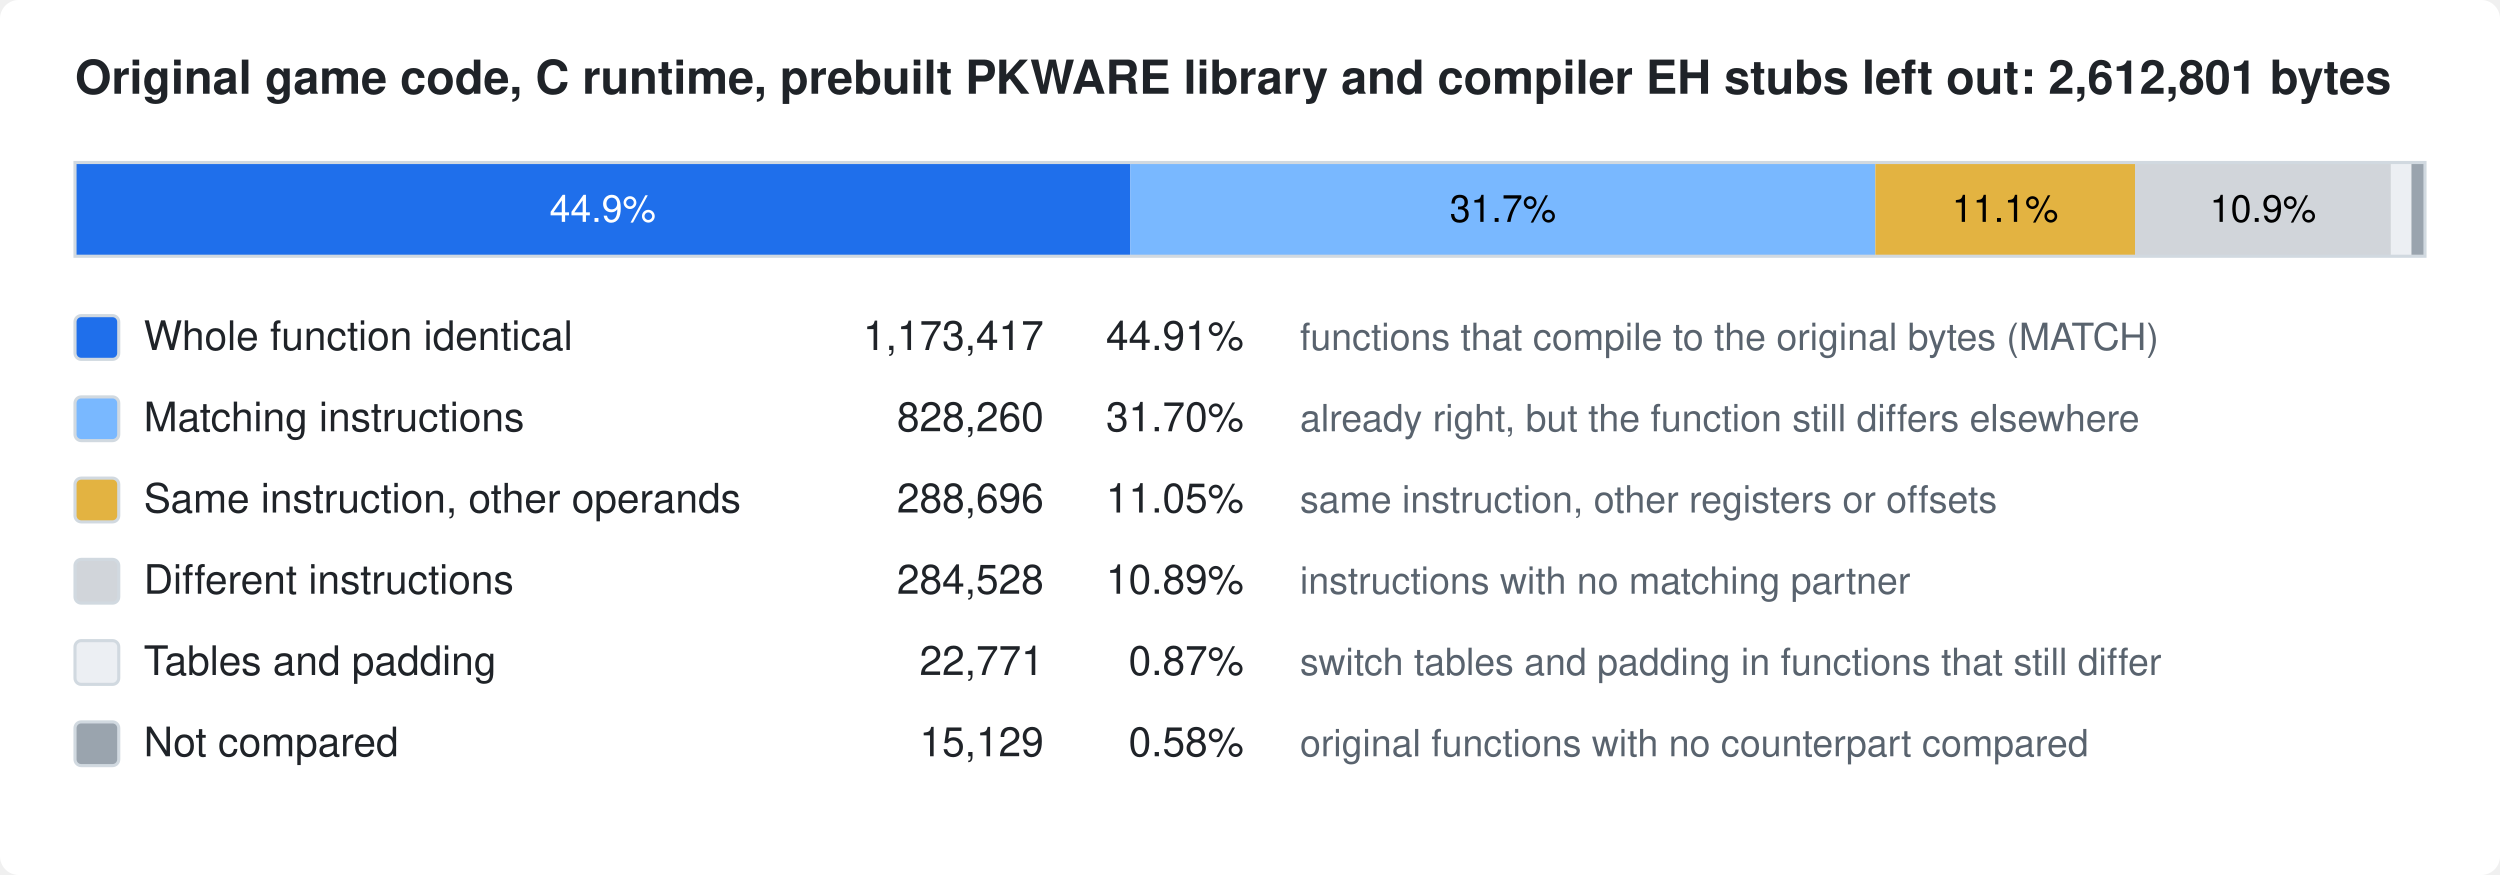
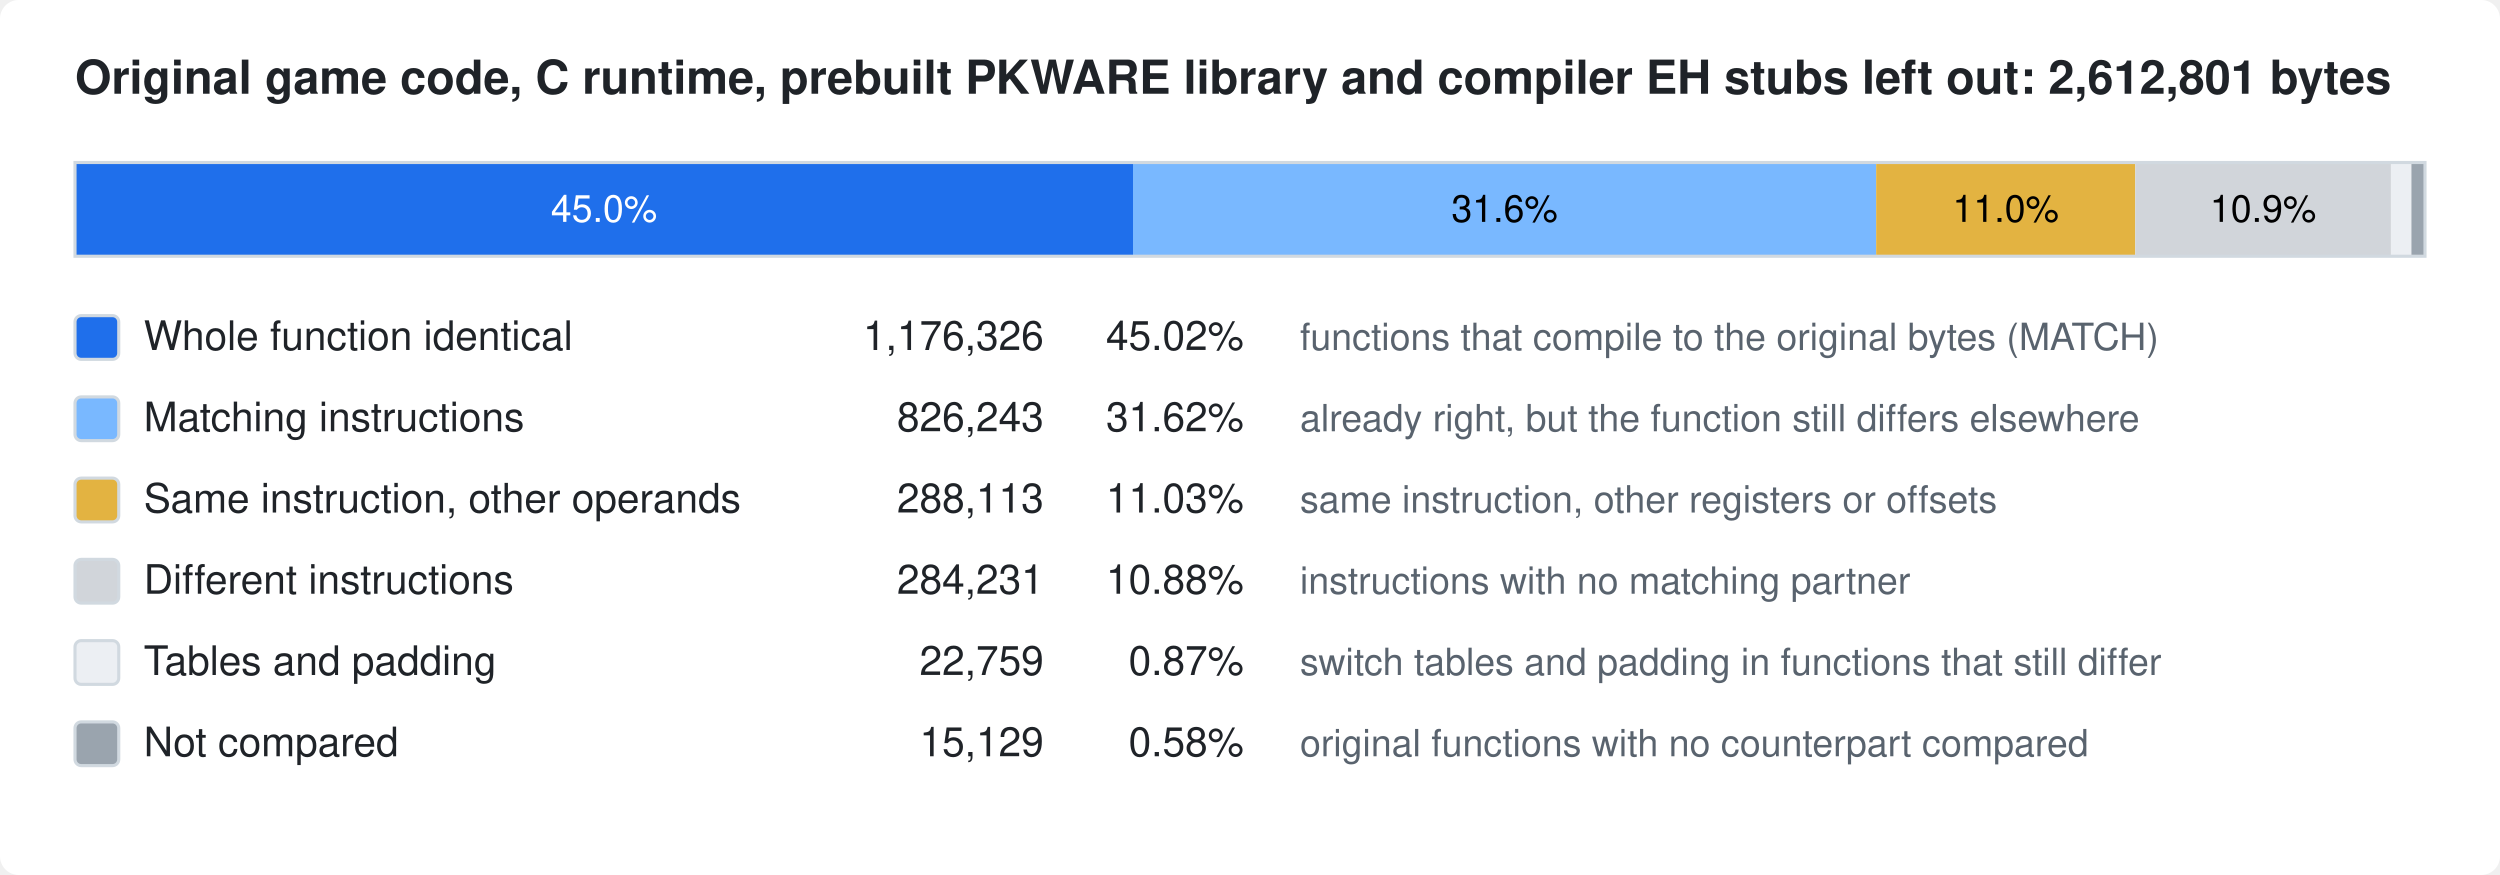
<svg xmlns="http://www.w3.org/2000/svg" width="800" height="280" viewBox="0 0 800 280" font-family="system-ui, -apple-system, Segoe UI, Helvetica, Arial, sans-serif">
  <rect width="800" height="280" rx="6" fill="#ffffff" />
  <text x="24" y="30" font-size="15" font-weight="600" fill="#1f2328">Original game code, C runtime, prebuilt PKWARE library and compiler EH stubs left out: 2,612,801 bytes</text>
-   <rect x="24.00" y="52" width="337.73" height="30" fill="#1f6feb" />
-   <text x="192.86" y="71" font-size="12" text-anchor="middle" fill="#ffffff">44.9%</text>
-   <rect x="361.73" y="52" width="238.38" height="30" fill="#79b8ff" />
-   <text x="480.92" y="71" font-size="12" text-anchor="middle" fill="#000000">31.7%</text>
-   <rect x="600.11" y="52" width="83.09" height="30" fill="#e3b341" />
-   <text x="641.66" y="71" font-size="12" text-anchor="middle" fill="#000000">11.1%</text>
-   <rect x="683.20" y="52" width="81.89" height="30" fill="#d1d5da" />
-   <text x="724.15" y="71" font-size="12" text-anchor="middle" fill="#000000">10.9%</text>
-   <rect x="765.09" y="52" width="6.55" height="30" fill="#eceff3" />
+   <rect x="24.00" y="52" width="338.56" height="30" fill="#1f6feb" />
+   <text x="193.28" y="71" font-size="12" text-anchor="middle" fill="#ffffff">45.0%</text>
+   <rect x="362.56" y="52" width="237.80" height="30" fill="#79b8ff" />
+   <text x="481.46" y="71" font-size="12" text-anchor="middle" fill="#000000">31.6%</text>
+   <rect x="600.37" y="52" width="82.92" height="30" fill="#e3b341" />
+   <text x="641.83" y="71" font-size="12" text-anchor="middle" fill="#000000">11.0%</text>
+   <rect x="683.29" y="52" width="81.81" height="30" fill="#d1d5da" />
+   <text x="724.19" y="71" font-size="12" text-anchor="middle" fill="#000000">10.9%</text>
+   <rect x="765.10" y="52" width="6.55" height="30" fill="#eceff3" />
  <rect x="771.65" y="52" width="4.35" height="30" fill="#9aa4ae" />
  <rect x="24" y="52" width="752" height="30" fill="none" stroke="#d1d9e0" />
  <rect x="24" y="101" width="14" height="14" rx="2" fill="#1f6feb" stroke="#d1d9e0" />
  <text x="46" y="112" font-size="13" fill="#1f2328">Whole function identical</text>
-   <text x="334" y="112" font-size="13" text-anchor="end" fill="#1f2328">1,173,417</text>
-   <text x="398" y="112" font-size="13" text-anchor="end" fill="#1f2328">44.91%</text>
+   <text x="334" y="112" font-size="13" text-anchor="end" fill="#1f2328">1,176,326</text>
+   <text x="398" y="112" font-size="13" text-anchor="end" fill="#1f2328">45.02%</text>
  <text x="416" y="112" font-size="12" fill="#59636e">functions that compile to the original bytes (MATCH)</text>
  <rect x="24" y="127" width="14" height="14" rx="2" fill="#79b8ff" stroke="#d1d9e0" />
  <text x="46" y="138" font-size="13" fill="#1f2328">Matching instructions</text>
-   <text x="334" y="138" font-size="13" text-anchor="end" fill="#1f2328">828,260</text>
-   <text x="398" y="138" font-size="13" text-anchor="end" fill="#1f2328">31.70%</text>
+   <text x="334" y="138" font-size="13" text-anchor="end" fill="#1f2328">826,243</text>
+   <text x="398" y="138" font-size="13" text-anchor="end" fill="#1f2328">31.62%</text>
  <text x="416" y="138" font-size="12" fill="#59636e">already right, but the function still differs elsewhere</text>
  <rect x="24" y="153" width="14" height="14" rx="2" fill="#e3b341" stroke="#d1d9e0" />
  <text x="46" y="164" font-size="13" fill="#1f2328">Same instruction, other operands</text>
-   <text x="334" y="164" font-size="13" text-anchor="end" fill="#1f2328">288,696</text>
-   <text x="398" y="164" font-size="13" text-anchor="end" fill="#1f2328">11.05%</text>
+   <text x="334" y="164" font-size="13" text-anchor="end" fill="#1f2328">288,113</text>
+   <text x="398" y="164" font-size="13" text-anchor="end" fill="#1f2328">11.03%</text>
  <text x="416" y="164" font-size="12" fill="#59636e">same instruction, other registers or offsets</text>
  <rect x="24" y="179" width="14" height="14" rx="2" fill="#d1d5da" stroke="#d1d9e0" />
  <text x="46" y="190" font-size="13" fill="#1f2328">Different instructions</text>
-   <text x="334" y="190" font-size="13" text-anchor="end" fill="#1f2328">284,528</text>
-   <text x="398" y="190" font-size="13" text-anchor="end" fill="#1f2328">10.89%</text>
+   <text x="334" y="190" font-size="13" text-anchor="end" fill="#1f2328">284,231</text>
+   <text x="398" y="190" font-size="13" text-anchor="end" fill="#1f2328">10.88%</text>
  <text x="416" y="190" font-size="12" fill="#59636e">instructions with no matching partner</text>
  <rect x="24" y="205" width="14" height="14" rx="2" fill="#eceff3" stroke="#d1d9e0" />
  <text x="46" y="216" font-size="13" fill="#1f2328">Tables and padding</text>
-   <text x="334" y="216" font-size="13" text-anchor="end" fill="#1f2328">22,771</text>
+   <text x="334" y="216" font-size="13" text-anchor="end" fill="#1f2328">22,759</text>
  <text x="398" y="216" font-size="13" text-anchor="end" fill="#1f2328">0.87%</text>
  <text x="416" y="216" font-size="12" fill="#59636e">switch tables and padding in functions that still differ</text>
  <rect x="24" y="231" width="14" height="14" rx="2" fill="#9aa4ae" stroke="#d1d9e0" />
  <text x="46" y="242" font-size="13" fill="#1f2328">Not compared</text>
  <text x="334" y="242" font-size="13" text-anchor="end" fill="#1f2328">15,129</text>
  <text x="398" y="242" font-size="13" text-anchor="end" fill="#1f2328">0.58%</text>
  <text x="416" y="242" font-size="12" fill="#59636e">original functions with no counterpart compared</text>
</svg>
